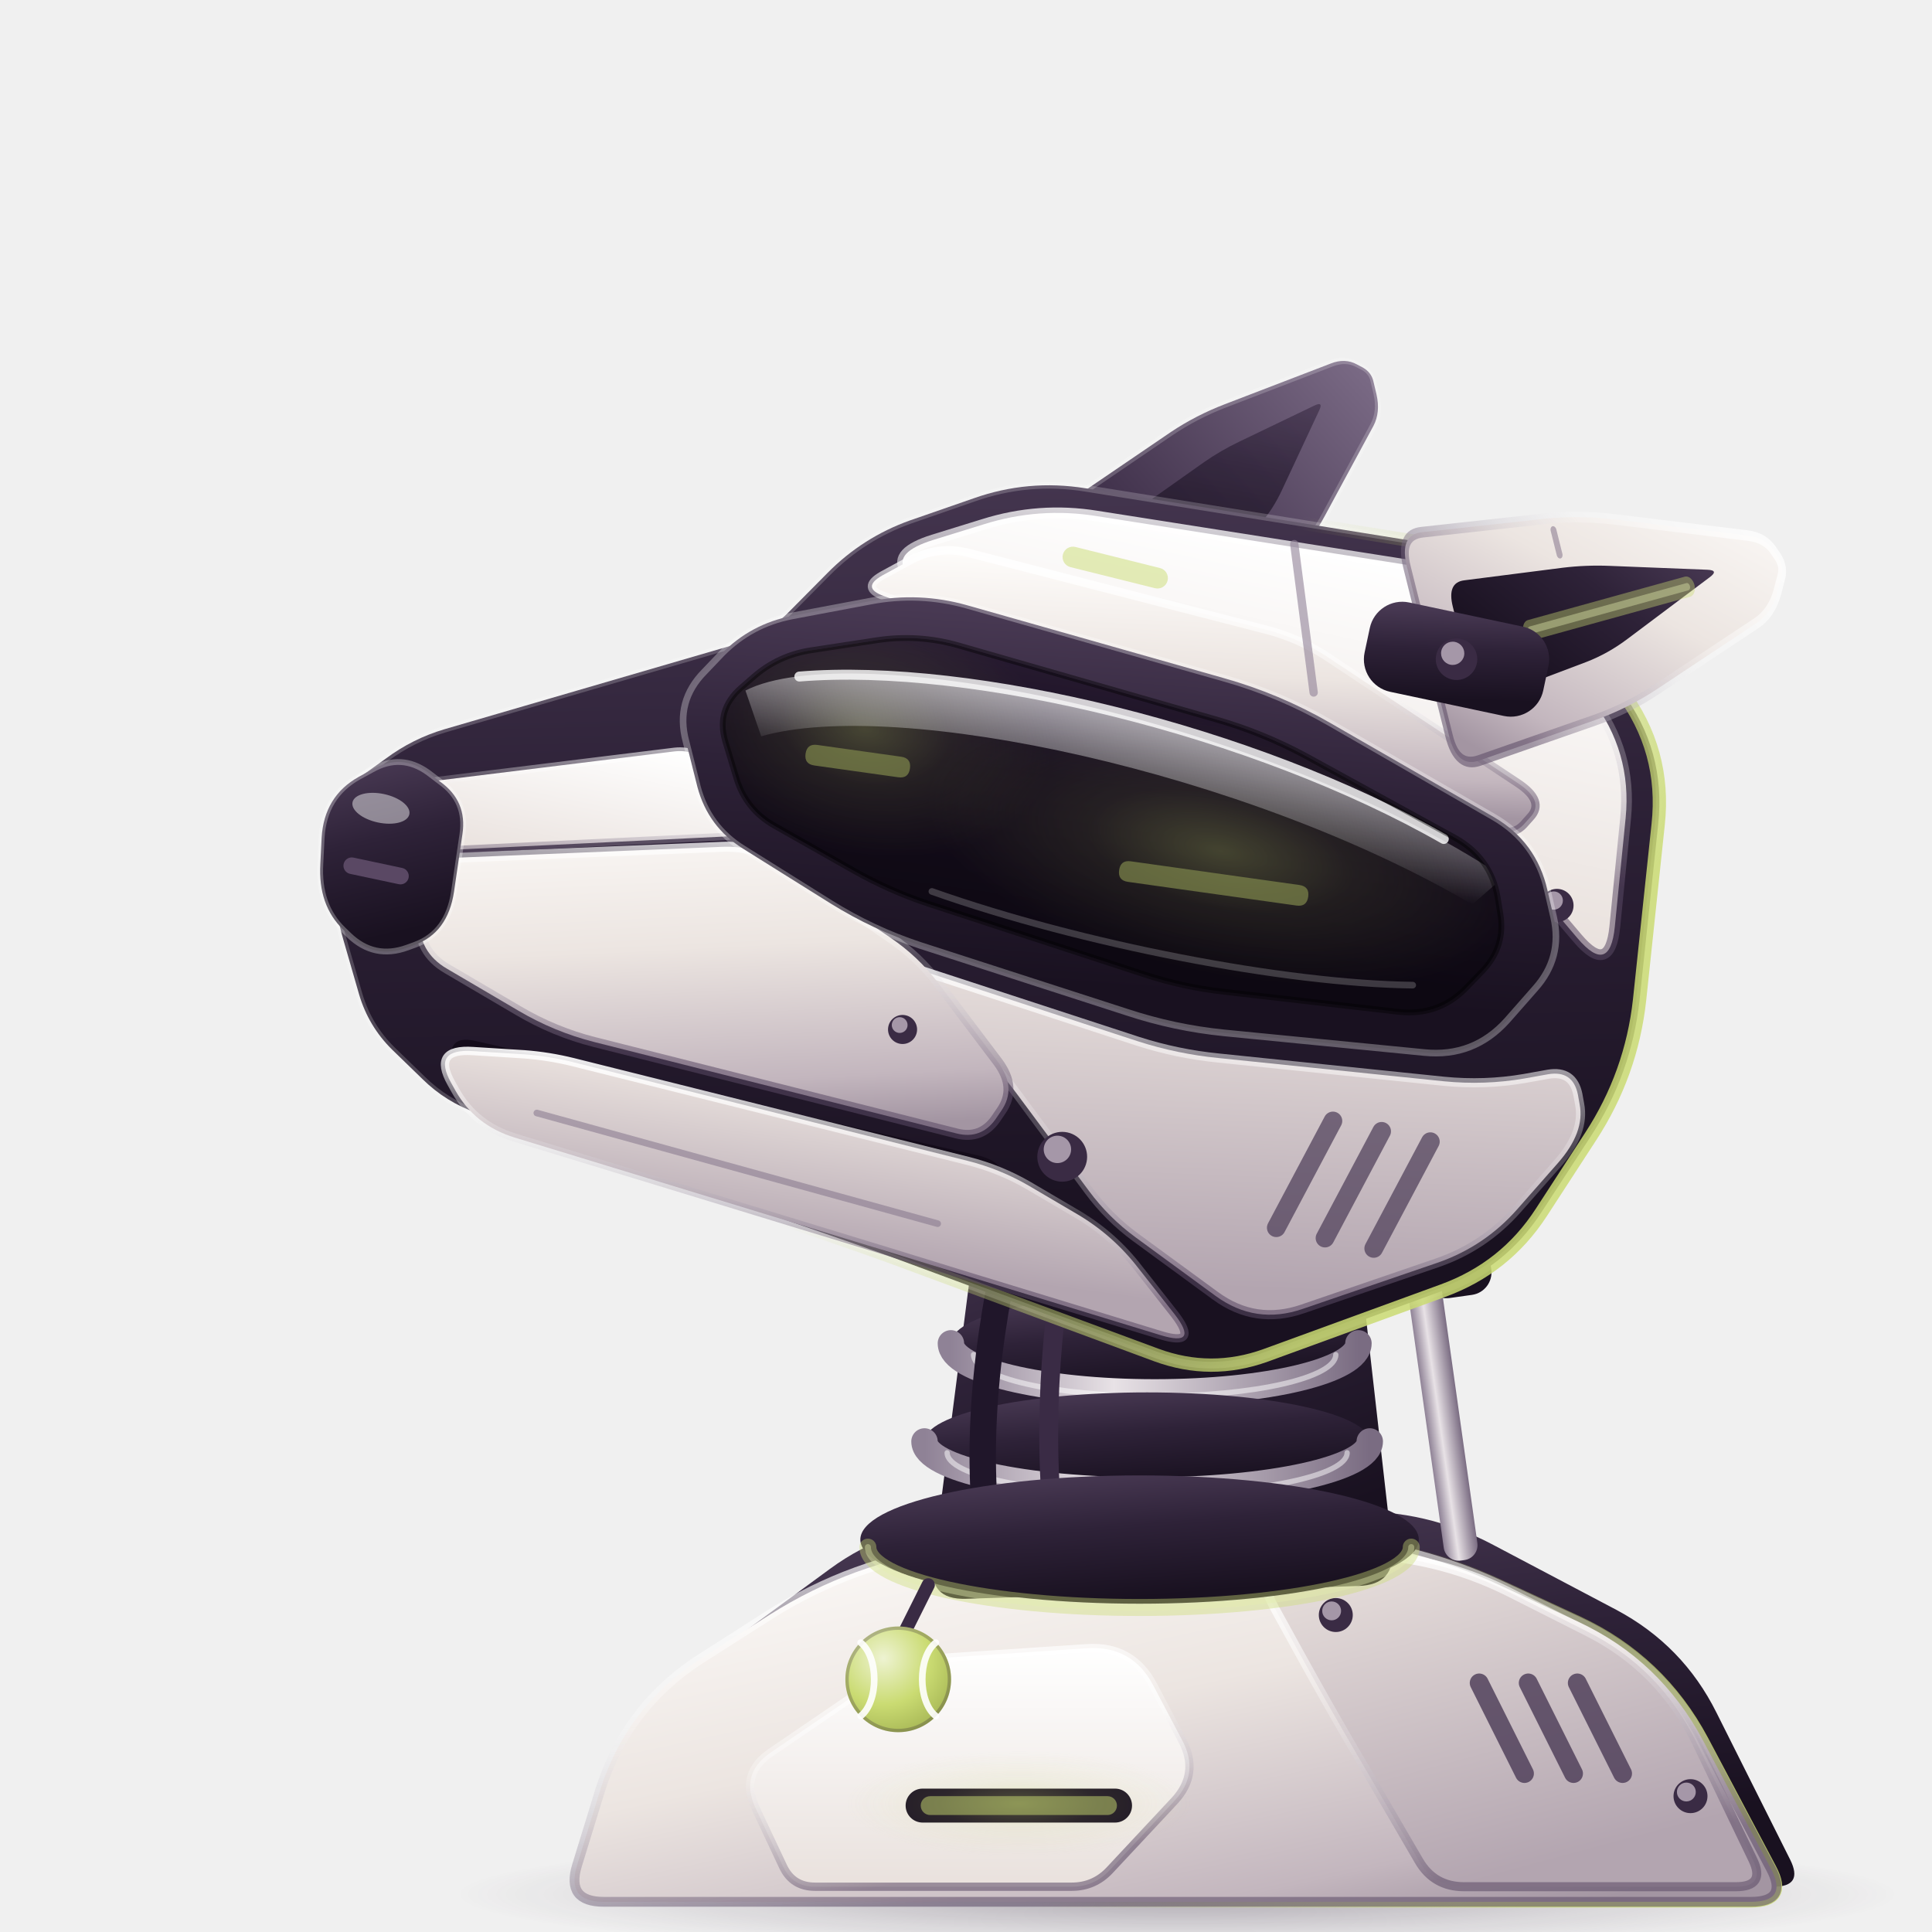
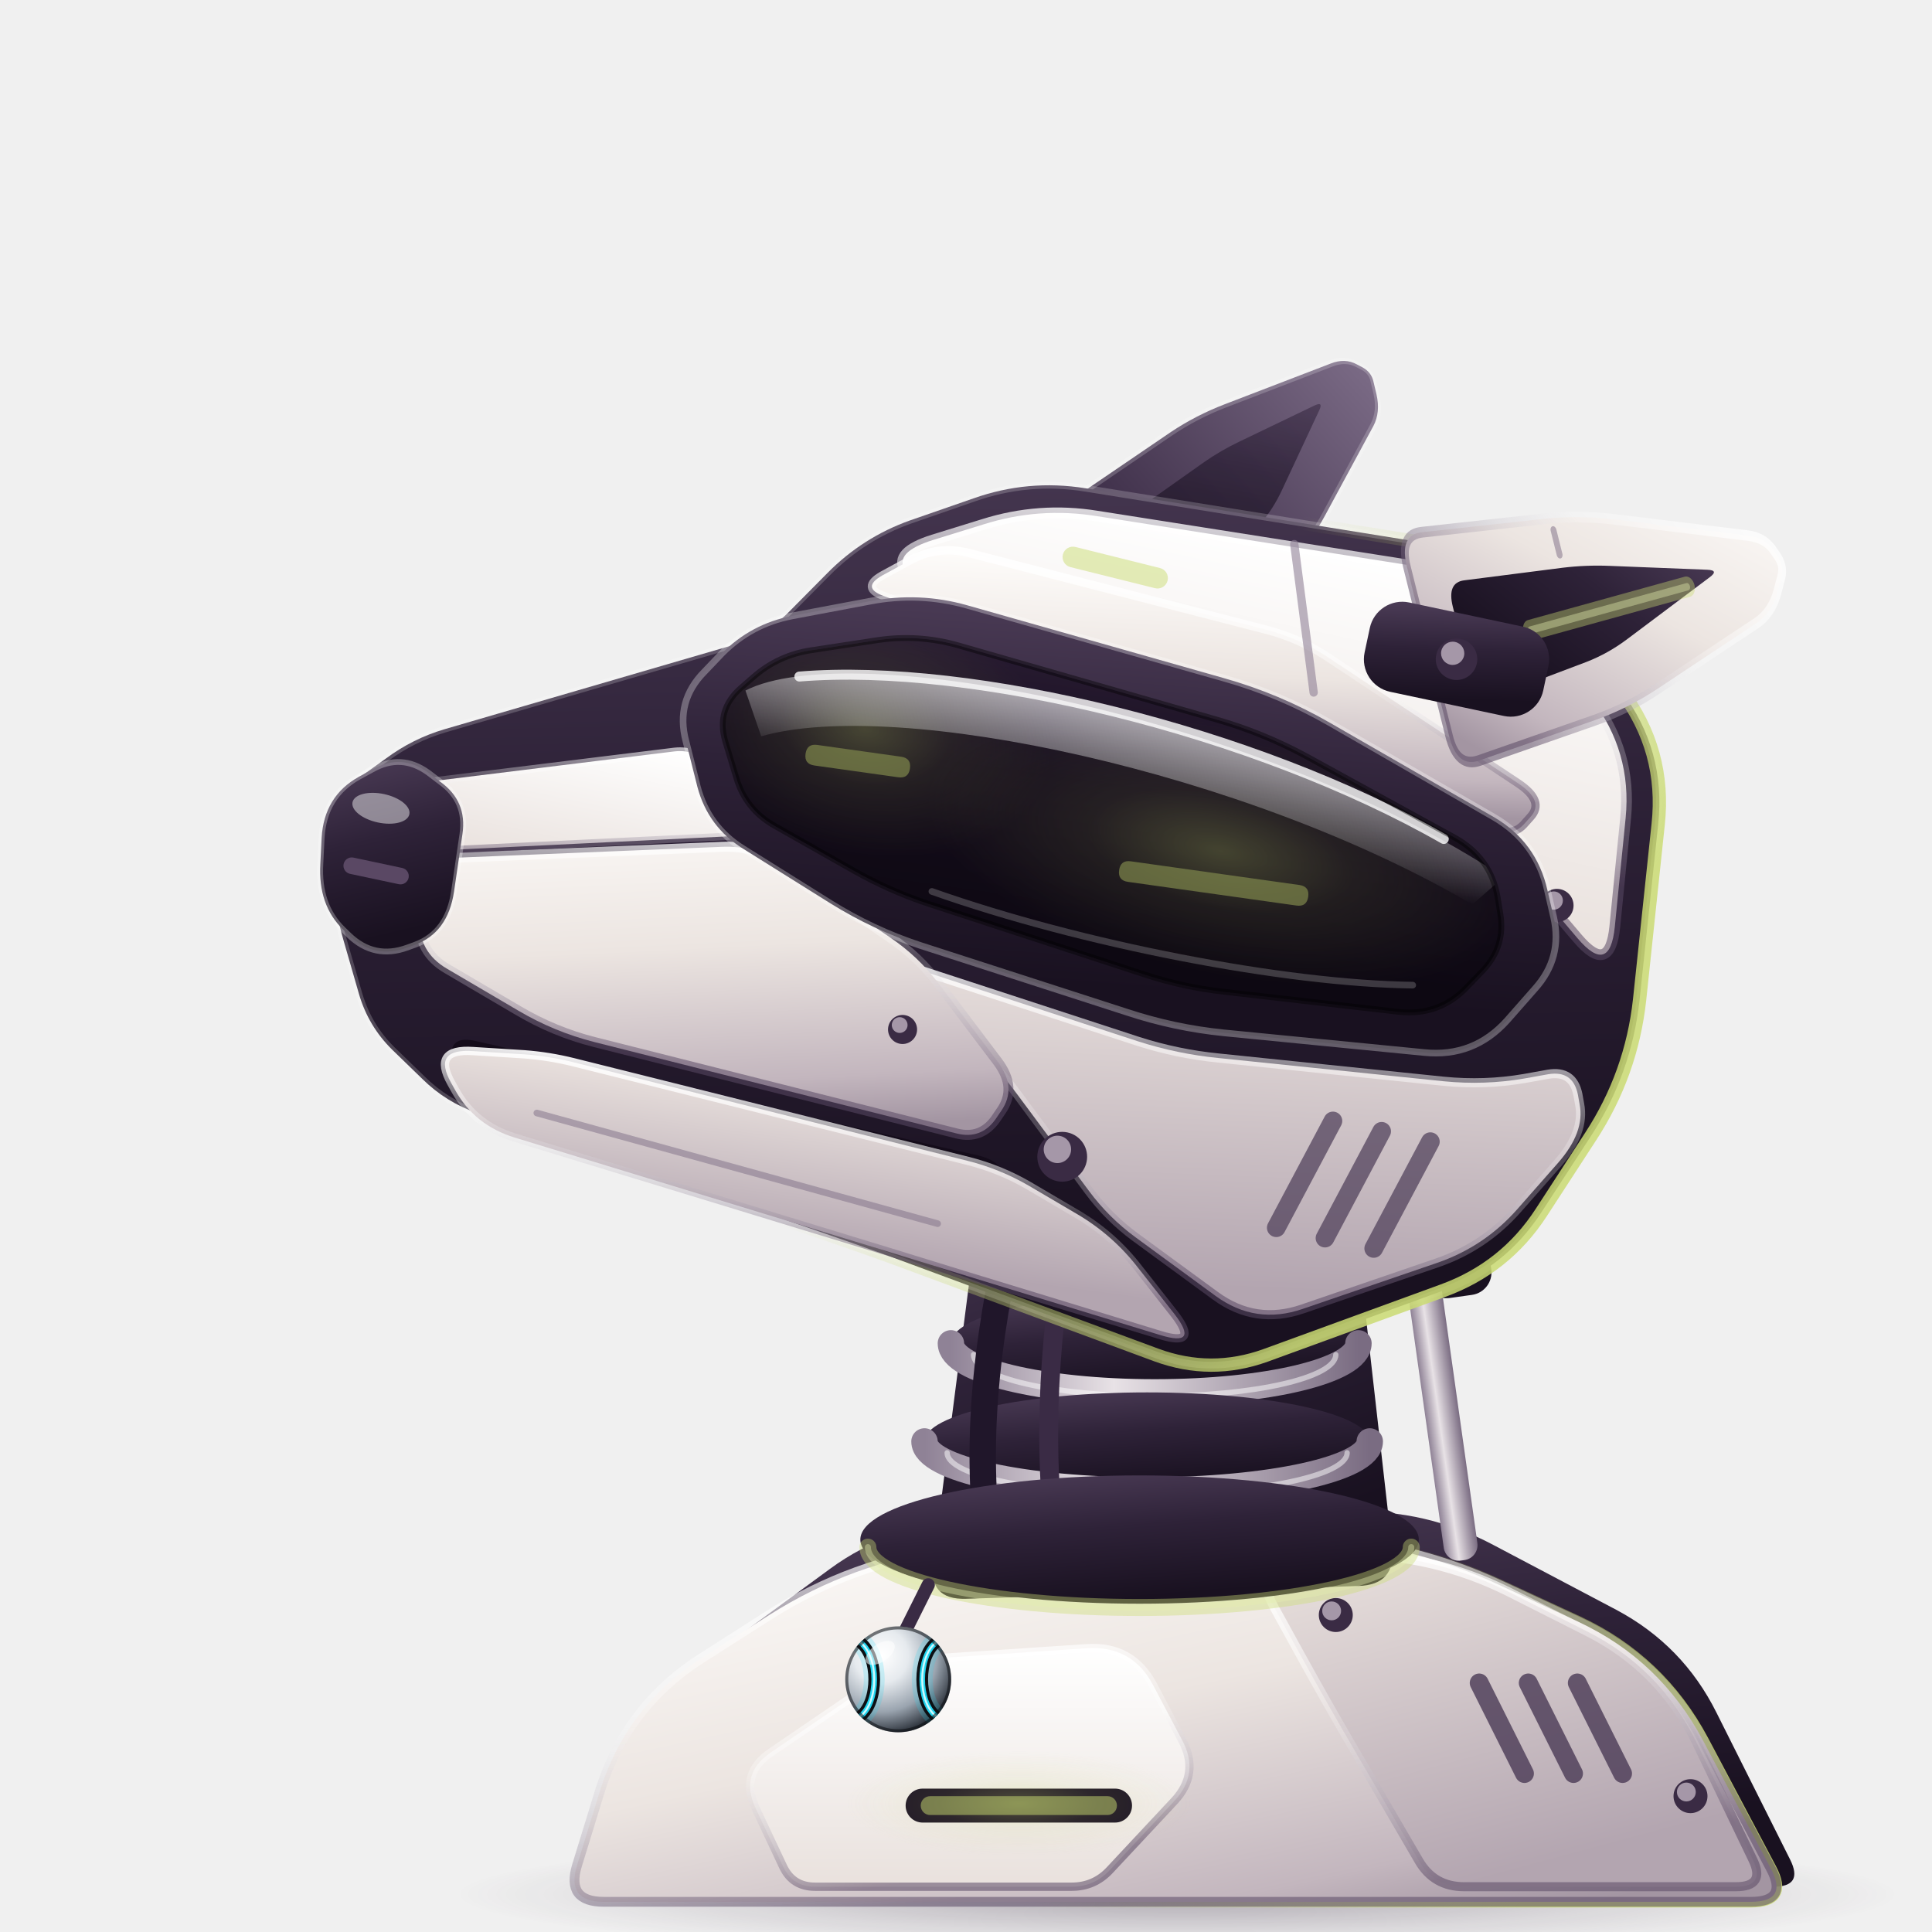
<svg xmlns="http://www.w3.org/2000/svg" width="512" height="512" viewBox="0 0 512 512" fill="none">
  <defs>
    <style>
.eyes, .glint, .scan, .nose, .arcs { transform-box: fill-box; transform-origin: center; }
@media (prefers-reduced-motion: reduce) { * { animation: none !important; } }

.eyes { animation: breathe 4s ease-in-out infinite; }
@keyframes breathe { 0%, 100% { opacity: 1; } 50% { opacity: 0.25; } }
</style>
    <linearGradient id="r_shell" x1="0.15" y1="0" x2="0.85" y2="1">
      <stop offset="0" stop-color="#fdfbf9" />
      <stop offset="0.45" stop-color="#ece5e1" />
      <stop offset="0.85" stop-color="#c3b6be" />
      <stop offset="1" stop-color="#a395a2" />
    </linearGradient>
    <linearGradient id="r_shellSide" x1="0" y1="0" x2="0.4" y2="1">
      <stop offset="0" stop-color="#ebe3df" />
      <stop offset="1" stop-color="#b3a5b0" />
    </linearGradient>
    <linearGradient id="r_shellTop" x1="0" y1="0" x2="0" y2="1">
      <stop offset="0" stop-color="#ffffff" />
      <stop offset="1" stop-color="#e9e1dd" />
    </linearGradient>
    <linearGradient id="r_bevel" x1="0" y1="0" x2="0.3" y2="1">
      <stop offset="0" stop-color="#ffffff" stop-opacity="0.95" />
      <stop offset="0.5" stop-color="#ffffff" stop-opacity="0.2" />
      <stop offset="1" stop-color="#5a4864" stop-opacity="0.55" />
    </linearGradient>
    <linearGradient id="r_graph" x1="0" y1="0" x2="0.35" y2="1">
      <stop offset="0" stop-color="#4f3f5a" />
      <stop offset="0.5" stop-color="#2e2238" />
      <stop offset="1" stop-color="#191120" />
    </linearGradient>
    <linearGradient id="r_graphLite" x1="0" y1="0" x2="0" y2="1">
      <stop offset="0" stop-color="#7a6a85" />
      <stop offset="1" stop-color="#3a2b45" />
    </linearGradient>
    <linearGradient id="r_metal" x1="0" y1="0" x2="1" y2="0">
      <stop offset="0" stop-color="#8f8296" />
      <stop offset="0.4" stop-color="#e8e2e6" />
      <stop offset="1" stop-color="#7a6c82" />
    </linearGradient>
    <linearGradient id="r_glass" x1="0" y1="0" x2="0.2" y2="1">
      <stop offset="0" stop-color="#3d2a4a" />
      <stop offset="0.45" stop-color="#1c1224" />
      <stop offset="1" stop-color="#0d0812" />
    </linearGradient>
    <linearGradient id="r_gloss" x1="0" y1="0" x2="0" y2="1">
      <stop offset="0" stop-color="#ffffff" stop-opacity="0.62" />
      <stop offset="1" stop-color="#ffffff" stop-opacity="0" />
    </linearGradient>
    <linearGradient id="r_glint" x1="0" y1="0" x2="1" y2="0">
      <stop offset="0" stop-color="#ffffff" stop-opacity="0" />
      <stop offset="0.5" stop-color="#ffffff" stop-opacity="0.55" />
      <stop offset="1" stop-color="#ffffff" stop-opacity="0" />
    </linearGradient>
    <linearGradient id="r_scan" x1="0" y1="0" x2="1" y2="0">
      <stop offset="0" stop-color="#cadb72" stop-opacity="0" />
      <stop offset="0.5" stop-color="#e4eeb0" stop-opacity="0.95" />
      <stop offset="1" stop-color="#cadb72" stop-opacity="0" />
    </linearGradient>
    <linearGradient id="r_tongue" x1="0" y1="0" x2="0.3" y2="1">
      <stop offset="0" stop-color="#e0577a" />
      <stop offset="0.35" stop-color="#ff7f9c" />
      <stop offset="1" stop-color="#ff9fb5" />
    </linearGradient>
    <linearGradient id="r_rim" x1="0" y1="0" x2="1" y2="0.3">
      <stop offset="0" stop-color="#cadb72" stop-opacity="0" />
      <stop offset="0.62" stop-color="#cadb72" stop-opacity="0" />
      <stop offset="1" stop-color="#cadb72" stop-opacity="0.85" />
    </linearGradient>
    <radialGradient id="r_glow">
      <stop offset="0" stop-color="#cadb72" stop-opacity="0.75" />
      <stop offset="0.45" stop-color="#cadb72" stop-opacity="0.25" />
      <stop offset="1" stop-color="#cadb72" stop-opacity="0" />
    </radialGradient>
    <radialGradient id="r_shadow">
      <stop offset="0" stop-color="#2b1a33" stop-opacity="0.34" />
      <stop offset="0.6" stop-color="#2b1a33" stop-opacity="0.12" />
      <stop offset="1" stop-color="#2b1a33" stop-opacity="0" />
    </radialGradient>
    <radialGradient id="r_ball" cx="0.36" cy="0.3" r="0.8">
      <stop offset="0" stop-color="#eef3d2" />
      <stop offset="0.55" stop-color="#cadb72" />
      <stop offset="1" stop-color="#a3b352" />
    </radialGradient>
    <clipPath id="r_clipVisor">
      <path d="M175.8 203 Q172 196 176.8 189.6 L179.2 186.4 Q184 180 191.5 177.2 L206.6 171.5 Q216 168 226 168.7 L290 173.2 Q302 174 313.5 177.4 L352.4 189.1 Q362 192 365.6 201 L367 204.6 Q370 212 365.9 218.9 L363.1 223.4 Q358 232 348 233 L306 237 Q296 238 286.1 236.9 L231.9 231.1 Q222 230 212.5 227 L191.6 220.4 Q184 218 180.2 211 Z" />
    </clipPath>
  </defs>
  <ellipse cx="312" cy="502" rx="190" ry="16" fill="url(#r_shadow)" />
  <path d="M168 500 Q160 500 162.4 492.4 L170.1 467.1 Q176 448 192.1 436.2 L219.9 415.8 Q236 404 256 403.4 L358 400.6 Q378 400 395.7 409.4 L428.3 426.6 Q446 436 454.9 453.9 L474.4 492.8 Q478 500 470 500 Z" fill="url(#r_graph)" />
  <path d="M160 504 Q150 504 152.9 494.4 L158.9 474.9 Q166 452 186.3 439.2 L204 427.9 Q226 414 251.8 410.5 L280.2 406.7 Q300 404 319.9 405.6 L352.1 408.1 Q376 410 397.7 420.2 L418.3 429.8 Q440 440 451.3 461.2 L469.3 495.2 Q474 504 464 504 Z" fill="none" stroke="url(#r_rim)" stroke-width="3" stroke-linecap="round" stroke-linejoin="round" />
  <path d="M160 504 Q150 504 152.9 494.4 L158.9 474.9 Q166 452 186.3 439.2 L204 427.9 Q226 414 251.8 410.5 L280.2 406.7 Q300 404 319.9 405.6 L352.1 408.1 Q376 410 397.7 420.2 L418.3 429.8 Q440 440 451.3 461.2 L469.3 495.2 Q474 504 464 504 Z" fill="url(#r_shell)" />
  <path d="M160 504 Q150 504 152.9 494.4 L158.9 474.9 Q166 452 186.3 439.2 L204 427.9 Q226 414 251.8 410.5 L280.2 406.7 Q300 404 319.9 405.6 L352.1 408.1 Q376 410 397.7 420.2 L418.3 429.8 Q440 440 451.3 461.2 L469.3 495.2 Q474 504 464 504 Z" fill="none" stroke="url(#r_bevel)" stroke-width="2.6" stroke-linecap="round" stroke-linejoin="round" />
  <path d="M337.7 426 Q330 412 346 412 L358 412 Q380 412 399.7 421.8 L420.3 432.2 Q440 442 449.6 461.8 L464.5 492.8 Q468 500 460 500 L388 500 Q380 500 376 493.1 L360.1 465.8 Q352 452 344.3 438 Z" fill="url(#r_shellSide)" />
  <path d="M337.7 426 Q330 412 346 412 L358 412 Q380 412 399.7 421.8 L420.3 432.2 Q440 442 449.6 461.8 L464.5 492.8 Q468 500 460 500 L388 500 Q380 500 376 493.1 L360.1 465.8 Q352 452 344.3 438 Z" fill="none" stroke="url(#r_bevel)" stroke-width="2.4" stroke-linecap="round" stroke-linejoin="round" />
  <path d="M200.2 479.1 Q196 470 204.3 464.4 L230.1 446.8 Q240 440 252 439.2 L288 436.8 Q300 436 305.6 446.6 L313.3 461.2 Q318 470 311.2 477.3 L294.1 495.6 Q290 500 284 500 L216 500 Q210 500 207.5 494.6 Z" fill="url(#r_shellTop)" />
  <path d="M200.2 479.1 Q196 470 204.3 464.4 L230.1 446.8 Q240 440 252 439.2 L288 436.8 Q300 436 305.6 446.6 L313.3 461.2 Q318 470 311.2 477.3 L294.1 495.6 Q290 500 284 500 L216 500 Q210 500 207.5 494.6 Z" fill="none" stroke="url(#r_bevel)" stroke-width="2.2" stroke-linecap="round" stroke-linejoin="round" />
  <rect x="240" y="474" width="60" height="9" rx="4.5" fill="#1c1324" />
  <ellipse cx="270" cy="478" rx="46" ry="14" fill="url(#r_glow)" opacity="0.4" />
  <rect x="244" y="476" width="52" height="5" rx="2.5" fill="#cadb72" opacity="0.5" />
  <path d="M392 446 L404 470" fill="none" stroke="#4a3a55" stroke-width="5" stroke-linecap="round" stroke-linejoin="round" opacity="0.8" />
  <path d="M405 446 L417 470" fill="none" stroke="#4a3a55" stroke-width="5" stroke-linecap="round" stroke-linejoin="round" opacity="0.8" />
  <path d="M418 446 L430 470" fill="none" stroke="#4a3a55" stroke-width="5" stroke-linecap="round" stroke-linejoin="round" opacity="0.8" />
  <circle cx="354" cy="428" r="4.5" fill="#3a2b44" />
  <circle cx="352.9" cy="426.9" r="2.5" fill="#a597a8" />
  <circle cx="448" cy="476" r="4.5" fill="#3a2b44" />
  <circle cx="446.9" cy="474.9" r="2.5" fill="#a597a8" />
  <path d="M260.7 309.9 Q262 300 272 299.6 L346 296.4 Q356 296 357.1 305.9 L368.9 410.1 Q370 420 360 420.3 L256 423.7 Q246 424 247.3 414.1 Z" fill="url(#r_graph)" />
  <rect x="372" y="270" width="18" height="74" rx="6" fill="url(#r_graph)" transform="rotate(-8 381 300)" />
  <rect x="377" y="330" width="9" height="84" rx="4" fill="url(#r_metal)" transform="rotate(-8 381 370)" />
  <ellipse cx="306" cy="356" rx="54" ry="13" fill="url(#r_graph)" />
  <path d="M252 356 A 54 13 0 0 0 360 356" fill="none" stroke="url(#r_metal)" stroke-width="7" stroke-linecap="round" stroke-linejoin="round" />
  <path d="M258 359 A 48 11 0 0 0 354 359" fill="none" stroke="#ffffff" stroke-width="1.4" stroke-linecap="round" stroke-linejoin="round" opacity="0.5" />
  <ellipse cx="304" cy="382" rx="59" ry="13" fill="url(#r_graph)" />
  <path d="M245 382 A 59 13 0 0 0 363 382" fill="none" stroke="url(#r_metal)" stroke-width="7" stroke-linecap="round" stroke-linejoin="round" />
  <path d="M251 385 A 53 11 0 0 0 357 385" fill="none" stroke="#ffffff" stroke-width="1.4" stroke-linecap="round" stroke-linejoin="round" opacity="0.5" />
  <path d="M270 318 C 262 350 258 380 262 410" fill="none" stroke="#20162a" stroke-width="7" stroke-linecap="round" stroke-linejoin="round" />
  <path d="M284 320 C 278 352 276 382 280 412" fill="none" stroke="#3a2b45" stroke-width="5" stroke-linecap="round" stroke-linejoin="round" />
  <ellipse cx="302" cy="408" rx="74" ry="17" fill="url(#r_graph)" />
  <path d="M230 410 A 72 16 0 0 0 374 410" fill="none" stroke="#cadb72" stroke-width="4.5" stroke-linecap="round" stroke-linejoin="round" opacity="0.4" />
  <path d="M230 410 A 72 16 0 0 0 374 410" fill="none" stroke="#e4eeb0" stroke-width="1.6" stroke-linecap="round" stroke-linejoin="round" opacity="0.4" />
  <path d="M246 420 L240 432" fill="none" stroke="#3a2b44" stroke-width="3.5" stroke-linecap="round" stroke-linejoin="round" />
  <g transform="translate(223.3 430.3) scale(0.737)">
-     <circle cx="20" cy="20" r="19" fill="url(#r_ball)" />
-     <circle cx="20" cy="20" r="18.4" fill="none" stroke="#2b1a33" stroke-opacity="0.25" stroke-width="1.2" />
-     <path d="M6.5 6.8 C13 12 13 28 6.5 33.2" fill="none" stroke="#ffffff" stroke-width="2.4" stroke-linecap="round" stroke-linejoin="round" opacity="0.9" />
-     <path d="M33.5 6.8 C27 12 27 28 33.5 33.2" fill="none" stroke="#ffffff" stroke-width="2.4" stroke-linecap="round" stroke-linejoin="round" opacity="0.9" />
+     <defs>
+       <radialGradient id="r_orb4s" cx="0.34" cy="0.28" r="0.85">
+         <stop offset="0" stop-color="#ffffff" />
+         <stop offset="0.3" stop-color="#e6eaee" />
+         <stop offset="0.62" stop-color="#9aa4af" />
+         <stop offset="0.88" stop-color="#2d333c" />
+         <stop offset="1" stop-color="#14181d" />
+       </radialGradient>
+       <clipPath id="r_orb4c">
+         <circle cx="20" cy="20" r="19" />
+       </clipPath>
+     </defs>
+     <circle cx="20" cy="20" r="19" fill="url(#r_orb4s)" />
+     <g clip-path="url(#r_orb4c)">
+       <path d="M6.5 6.8 C13 12 13 28 6.5 33.2" fill="none" stroke="#22d3ee" stroke-width="7.5" stroke-linecap="round" stroke-linejoin="round" opacity="0.2" />
+       <path d="M6.5 6.8 C13 12 13 28 6.5 33.2" fill="none" stroke="#0d1014" stroke-width="4.2" stroke-linecap="round" stroke-linejoin="round" />
+       <path d="M6.5 6.8 C13 12 13 28 6.5 33.2" fill="none" stroke="#22d3ee" stroke-width="2" stroke-linecap="round" stroke-linejoin="round" />
+       <path d="M6.5 6.8 C13 12 13 28 6.5 33.2" fill="none" stroke="#cffafe" stroke-width="0.7" stroke-linecap="round" stroke-linejoin="round" />
+       <path d="M33.5 6.8 C27 12 27 28 33.5 33.2" fill="none" stroke="#22d3ee" stroke-width="7.5" stroke-linecap="round" stroke-linejoin="round" opacity="0.2" />
+       <path d="M33.5 6.8 C27 12 27 28 33.5 33.2" fill="none" stroke="#0d1014" stroke-width="4.2" stroke-linecap="round" stroke-linejoin="round" />
+       <path d="M33.5 6.8 C27 12 27 28 33.5 33.2" fill="none" stroke="#22d3ee" stroke-width="2" stroke-linecap="round" stroke-linejoin="round" />
+       <path d="M33.5 6.8 C27 12 27 28 33.5 33.2" fill="none" stroke="#cffafe" stroke-width="0.7" stroke-linecap="round" stroke-linejoin="round" />
+     </g>
+     <ellipse cx="13.5" cy="10.5" rx="6" ry="3.2" fill="#ffffff" fill-opacity="0.55" transform="rotate(-35 13.5 10.5)" />
+     <circle cx="20" cy="20" r="18.5" fill="none" stroke="#0b0e12" stroke-opacity="0.55" stroke-width="1.1" />
  </g>
  <g transform="translate(0 32) rotate(12 306 318) translate(306 318) scale(1.1) translate(-306 -318)">
    <g transform="translate(268 138) rotate(36) scale(0.86 0.6)">
      <path d="M-20 12 Q-28 12 -27.2 4 L-23.2 -38.1 Q-22 -50 -18.9 -61.6 L-7.5 -104.2 Q-6 -110 -2.4 -111.8 L-0.7 -112.7 Q2 -114 4.3 -112.1 L7.5 -109.6 Q12 -106 13.5 -100.2 L23.1 -61.6 Q26 -50 26.8 -38 L29.5 4 Q30 12 22 12 Z" fill="url(#r_graphLite)" />
      <path d="M-20 12 Q-28 12 -27.2 4 L-23.2 -38.1 Q-22 -50 -18.9 -61.6 L-7.5 -104.2 Q-6 -110 -2.4 -111.8 L-0.7 -112.7 Q2 -114 4.3 -112.1 L7.5 -109.6 Q12 -106 13.5 -100.2 L23.1 -61.6 Q26 -50 26.8 -38 L29.5 4 Q30 12 22 12 Z" fill="none" stroke="#ffffff" stroke-width="2" stroke-linecap="round" stroke-linejoin="round" opacity="0.2" />
      <path d="M-8 0 Q-14 0 -13.5 -6 L-10.7 -40 Q-10 -48 -8.4 -55.8 L-1.8 -88.1 Q-1 -92 0.1 -88.2 L9.7 -55.7 Q12 -48 12.7 -40 L15.5 -6 Q16 0 10 0 Z" fill="url(#r_graph)" opacity="0.8" />
    </g>
    <g transform="translate(268 138) scale(0.86)">
      <rect x="-22" y="-6" width="44" height="22" rx="8" fill="url(#r_graph)" />
      <circle cx="0" cy="5" r="5" fill="#3a2b44" />
      <circle cx="-1.2" cy="3.8" r="2.8" fill="#a597a8" />
    </g>
    <path d="M222.1 133.3 Q234 126 248 125.3 L338 120.8 Q354 120 366.1 130.5 L384.4 146.2 Q398 158 399.8 175.9 L404.2 218.1 Q406 236 399.5 252.8 L391.7 273.1 Q386 288 372.4 296.5 L333.9 320.6 Q322 328 308.1 326 L247.9 317.2 Q240 316 232.1 315 L135.9 303 Q128 302 121.3 297.7 L112.7 292.3 Q106 288 102.2 281 L95.8 269 Q92 262 90.2 254.2 L88.2 245.7 Q86 236 92.6 228.5 L96.7 224 Q102 218 109 214.2 L173 179.8 Q180 176 184.3 169.3 L191.5 158.1 Q198 148 208.2 141.7 Z" fill="url(#r_graph)" />
    <path d="M222.1 133.3 Q234 126 248 125.3 L338 120.8 Q354 120 366.1 130.5 L384.4 146.2 Q398 158 399.8 175.9 L404.2 218.1 Q406 236 399.5 252.8 L391.7 273.1 Q386 288 372.4 296.5 L333.9 320.6 Q322 328 308.1 326 L247.9 317.2 Q240 316 232.1 315 L135.9 303 Q128 302 121.3 297.7 L112.7 292.3 Q106 288 102.2 281 L95.8 269 Q92 262 90.2 254.2 L88.2 245.7 Q86 236 92.6 228.5 L96.7 224 Q102 218 109 214.2 L173 179.8 Q180 176 184.3 169.3 L191.5 158.1 Q198 148 208.2 141.7 Z" fill="none" stroke="#ffffff" stroke-width="1.6" stroke-linecap="round" stroke-linejoin="round" opacity="0.2" />
    <path d="M222.1 133.3 Q234 126 248 125.3 L338 120.8 Q354 120 366.1 130.5 L384.4 146.2 Q398 158 399.8 175.9 L404.2 218.1 Q406 236 399.5 252.8 L391.7 273.1 Q386 288 372.4 296.5 L333.9 320.6 Q322 328 308.1 326 L247.9 317.2 Q240 316 232.1 315 L135.9 303 Q128 302 121.3 297.7 L112.7 292.3 Q106 288 102.2 281 L95.8 269 Q92 262 90.2 254.2 L88.2 245.7 Q86 236 92.6 228.5 L96.7 224 Q102 218 109 214.2 L173 179.8 Q180 176 184.3 169.3 L191.5 158.1 Q198 148 208.2 141.7 Z" fill="none" stroke="url(#r_rim)" stroke-width="3.2" stroke-linecap="round" stroke-linejoin="round" />
    <path d="M126.9 290.5 Q126 286 132 286.1 L256 287.9 Q262 288 262.9 291.6 L263.1 292.4 Q264 296 258 296 L134 296 Q128 296 127.1 291.5 Z" fill="#140c1a" />
    <g transform="rotate(0 276 284)">
      <path d="M128.3 297.2 Q122 290 131.9 288.6 L144.1 286.8 Q150 286 156 286.2 L254 289.7 Q262 290 269.6 292.5 L282.5 296.8 Q292 300 299.6 306.5 L310.4 315.5 Q318 322 308 321.1 L260 316.9 Q250 316 240 315.1 L146 306.9 Q136 306 129.7 298.8 Z" fill="url(#r_shellSide)" />
      <path d="M128.3 297.2 Q122 290 131.9 288.6 L144.1 286.8 Q150 286 156 286.2 L254 289.7 Q262 290 269.6 292.5 L282.5 296.8 Q292 300 299.6 306.5 L310.4 315.5 Q318 322 308 321.1 L260 316.9 Q250 316 240 315.1 L146 306.9 Q136 306 129.7 298.8 Z" fill="none" stroke="url(#r_bevel)" stroke-width="2" stroke-linecap="round" stroke-linejoin="round" />
      <path d="M150 300 L250 306" fill="none" stroke="#7d6e86" stroke-width="1.6" stroke-linecap="round" stroke-linejoin="round" opacity="0.5" />
    </g>
    <path d="M228.9 250.1 Q222 246 230 246.8 L288.1 253 Q298 254 307.9 252.9 L362.1 247.1 Q372 246 381 242.4 L386.4 240.2 Q392 238 394.4 243.5 L395.3 245.7 Q398 252 393.1 260.7 L385.9 273.5 Q380 284 369.7 290.2 L340.3 307.8 Q330 314 319.1 309.1 L297.3 299.3 Q290 296 284 290.7 L262 271.3 Q256 266 249.1 261.9 Z" fill="url(#r_shellSide)" />
    <path d="M228.9 250.1 Q222 246 230 246.8 L288.1 253 Q298 254 307.9 252.9 L362.1 247.1 Q372 246 381 242.4 L386.4 240.2 Q392 238 394.4 243.5 L395.3 245.7 Q398 252 393.1 260.7 L385.9 273.5 Q380 284 369.7 290.2 L340.3 307.8 Q330 314 319.1 309.1 L297.3 299.3 Q290 296 284 290.7 L262 271.3 Q256 266 249.1 261.9 Z" fill="none" stroke="url(#r_bevel)" stroke-width="2.2" stroke-linecap="round" stroke-linejoin="round" />
    <path d="M180.3 228 Q188 226 195.4 229 L224.6 241 Q232 244 238 249.2 L256 264.8 Q262 270 259.3 276.3 L258.4 278.5 Q256 284 250 283.8 L160 280.4 Q150 280 140.5 276.8 L121.6 270.5 Q114 268 112.6 260.1 L111.1 251.9 Q110 246 115.8 244.5 Z" fill="url(#r_shell)" />
    <path d="M180.3 228 Q188 226 195.4 229 L224.6 241 Q232 244 238 249.2 L256 264.8 Q262 270 259.3 276.3 L258.4 278.5 Q256 284 250 283.8 L160 280.4 Q150 280 140.5 276.8 L121.6 270.5 Q114 268 112.6 260.1 L111.1 251.9 Q110 246 115.8 244.5 Z" fill="none" stroke="url(#r_bevel)" stroke-width="2.4" stroke-linecap="round" stroke-linejoin="round" />
    <path d="M164.3 207.9 Q170 206 174 210.5 L182 219.5 Q186 224 180.2 225.5 L115.8 242.5 Q110 244 106.5 239.1 L103.5 234.9 Q100 230 105.7 228.1 Z" fill="url(#r_shellTop)" />
    <path d="M164.3 207.9 Q170 206 174 210.5 L182 219.5 Q186 224 180.2 225.5 L115.8 242.5 Q110 244 106.5 239.1 L103.5 234.9 Q100 230 105.7 228.1 Z" fill="none" stroke="url(#r_bevel)" stroke-width="1.8" stroke-linecap="round" stroke-linejoin="round" />
    <path d="M209.6 153.6 Q206 150 214.7 145.1 L225.8 138.9 Q238 132 252 131.3 L334 126.9 Q350 126 362.2 136.4 L377.8 149.6 Q390 160 391.8 175.9 L394.7 202.1 Q396 214 386.5 206.7 L374.8 197.7 Q370 194 364.5 191.7 L309.5 168.3 Q304 166 298 165.5 L220 158.5 Q214 158 210.4 154.4 Z" fill="url(#r_shellTop)" />
    <path d="M209.6 153.6 Q206 150 214.7 145.1 L225.8 138.9 Q238 132 252 131.3 L334 126.9 Q350 126 362.2 136.4 L377.8 149.6 Q390 160 391.8 175.9 L394.7 202.1 Q396 214 386.5 206.7 L374.8 197.7 Q370 194 364.5 191.7 L309.5 168.3 Q304 166 298 165.5 L220 158.5 Q214 158 210.4 154.4 Z" fill="none" stroke="url(#r_bevel)" stroke-width="2.6" stroke-linecap="round" stroke-linejoin="round" />
    <path d="M205.9 160.8 Q200 160 204.5 156 L210 151.3 Q216 146 224 146.4 L298 149.6 Q306 150 313.4 152.9 L364.6 173.1 Q372 176 369.3 180.5 L368.1 182.6 Q366 186 362.2 184.8 L307.8 167.2 Q304 166 300 165.8 L218 162.2 Q214 162 210 161.4 Z" fill="url(#r_shell)" />
    <path d="M205.9 160.8 Q200 160 204.5 156 L210 151.3 Q216 146 224 146.4 L298 149.6 Q306 150 313.4 152.9 L364.6 173.1 Q372 176 369.3 180.5 L368.1 182.6 Q366 186 362.2 184.8 L307.8 167.2 Q304 166 300 165.8 L218 162.2 Q214 162 210 161.4 Z" fill="none" stroke="url(#r_bevel)" stroke-width="2" stroke-linecap="round" stroke-linejoin="round" />
    <path d="M300 128 L312 162" fill="none" stroke="#8f8096" stroke-width="2" stroke-linecap="round" stroke-linejoin="round" opacity="0.6" />
    <path d="M338 262 L330 290" fill="none" stroke="#4a3a55" stroke-width="4.5" stroke-linecap="round" stroke-linejoin="round" opacity="0.7" />
    <path d="M350 262 L342 290" fill="none" stroke="#4a3a55" stroke-width="4.5" stroke-linecap="round" stroke-linejoin="round" opacity="0.7" />
    <path d="M362 262 L354 290" fill="none" stroke="#4a3a55" stroke-width="4.5" stroke-linecap="round" stroke-linejoin="round" opacity="0.7" />
    <circle cx="276" cy="284" r="6" fill="#3a2b44" />
    <circle cx="274.5" cy="282.5" r="3.3" fill="#a597a8" />
    <circle cx="380" cy="200" r="4" fill="#3a2b44" />
    <circle cx="379.0" cy="199.0" r="2.2" fill="#a597a8" />
    <circle cx="232" cy="262" r="3.5" fill="#3a2b44" />
    <circle cx="231.1" cy="261.1" r="1.9" fill="#a597a8" />
    <path d="M85.5 245.9 Q84 236 91.2 229.7 L94 227.3 Q100 222 107.3 225.2 L110.7 226.8 Q118 230 118.5 238 L119.4 252 Q120 262 112.8 266.5 L111.2 267.5 Q104 272 96.8 267.5 L95.2 266.5 Q88 262 86.5 252.1 Z" fill="url(#r_graph)" />
    <path d="M85.5 245.9 Q84 236 91.2 229.7 L94 227.3 Q100 222 107.3 225.2 L110.7 226.8 Q118 230 118.5 238 L119.4 252 Q120 262 112.8 266.5 L111.2 267.5 Q104 272 96.8 267.5 L95.2 266.5 Q88 262 86.5 252.1 Z" fill="none" stroke="#ffffff" stroke-width="1.4" stroke-linecap="round" stroke-linejoin="round" opacity="0.3" />
    <ellipse cx="98" cy="236" rx="7" ry="3.5" fill="#ffffff" opacity="0.45" />
    <rect x="92" y="249" width="16" height="4" rx="2" fill="#5a4864" />
    <path d="M166.5 204.9 Q162 196 167.4 187.6 L170.6 182.4 Q176 174 185.2 170.1 L202.9 162.7 Q214 158 226 158.8 L290 163.1 Q304 164 317.3 168.3 L360.6 182.3 Q372 186 377 196.9 L379.8 202.9 Q384 212 379 220.7 L374 229.6 Q368 240 356.1 241.3 L307.9 246.7 Q296 248 284.1 246.7 L231.9 241.3 Q220 240 208.7 235.9 L185.4 227.4 Q176 224 171.5 215.1 Z" fill="url(#r_graph)" />
    <path d="M166.5 204.9 Q162 196 167.4 187.6 L170.6 182.4 Q176 174 185.2 170.1 L202.9 162.7 Q214 158 226 158.8 L290 163.1 Q304 164 317.3 168.3 L360.6 182.3 Q372 186 377 196.9 L379.8 202.9 Q384 212 379 220.7 L374 229.6 Q368 240 356.1 241.3 L307.9 246.7 Q296 248 284.1 246.7 L231.9 241.3 Q220 240 208.7 235.9 L185.4 227.4 Q176 224 171.5 215.1 Z" fill="none" stroke="#ffffff" stroke-width="1.6" stroke-linecap="round" stroke-linejoin="round" opacity="0.3" />
    <path d="M175.8 203 Q172 196 176.8 189.6 L179.2 186.4 Q184 180 191.5 177.2 L206.6 171.5 Q216 168 226 168.7 L290 173.2 Q302 174 313.5 177.4 L352.4 189.1 Q362 192 365.6 201 L367 204.6 Q370 212 365.9 218.9 L363.1 223.4 Q358 232 348 233 L306 237 Q296 238 286.1 236.9 L231.9 231.1 Q222 230 212.5 227 L191.6 220.4 Q184 218 180.2 211 Z" fill="url(#r_glass)" />
    <g clip-path="url(#r_clipVisor)">
      <g class="eyes">
        <ellipse cx="208" cy="193" rx="45.6" ry="30" fill="url(#r_glow)" opacity="0.6" />
        <path d="M197.8 198.5 L218.2 198.5 Q220.7 198.5 220.7 201 Q220.7 203.5 218.2 203.5 L197.8 203.5 Q195.3 203.5 195.3 201 Q195.3 198.5 197.8 198.5 Z" fill="#cadb72" transform="rotate(-4 208 201)" opacity="0.7" />
        <ellipse cx="298" cy="204" rx="71.5" ry="30" fill="url(#r_glow)" opacity="0.6" />
        <path d="M277.5 209.5 L318.5 209.5 Q321 209.5 321 212 Q321 214.5 318.5 214.5 L277.5 214.5 Q275 214.5 275 212 Q275 209.5 277.5 209.5 Z" fill="#cadb72" transform="rotate(-4 298 212)" opacity="0.7" />
      </g>
      <path d="M175.8 203 Q172 196 176.8 189.6 L179.2 186.4 Q184 180 191.5 177.2 L206.6 171.5 Q216 168 226 168.7 L290 173.2 Q302 174 313.5 177.4 L352.4 189.1 Q362 192 365.6 201 L367 204.6 Q370 212 365.9 218.9 L363.1 223.4 Q358 232 348 233 L306 237 Q296 238 286.1 236.9 L231.9 231.1 Q222 230 212.5 227 L191.6 220.4 Q184 218 180.2 211 Z" fill="#0d0812" opacity="0.4" />
      <path d="M178 190 C 200 172 300 170 366 196 L 360 204 C 300 184 214 184 184 200 Z" fill="url(#r_gloss)" />
      <path d="M190 184 C 230 172 300 174 350 190" fill="none" stroke="#ffffff" stroke-width="2.4" stroke-linecap="round" stroke-linejoin="round" opacity="0.8" />
      <path d="M232 228 C 270 233 320 232 350 226" fill="none" stroke="#ffffff" stroke-width="1.6" stroke-linecap="round" stroke-linejoin="round" opacity="0.2" />
      <g class="glint">
        <path d="M120 160 L150 160 L120 250 L90 250 Z" fill="url(#r_glint)" />
      </g>
    </g>
    <path d="M175.8 203 Q172 196 176.8 189.6 L179.2 186.4 Q184 180 191.5 177.2 L206.6 171.5 Q216 168 226 168.7 L290 173.2 Q302 174 313.5 177.4 L352.4 189.1 Q362 192 365.6 201 L367 204.6 Q370 212 365.9 218.9 L363.1 223.4 Q358 232 348 233 L306 237 Q296 238 286.1 236.9 L231.9 231.1 Q222 230 212.5 227 L191.6 220.4 Q184 218 180.2 211 Z" fill="none" stroke="#000000" stroke-width="1.4" stroke-linecap="round" stroke-linejoin="round" opacity="0.4" />
    <rect x="246" y="140" width="26" height="5" rx="2.5" fill="#cadb72" opacity="0.5" transform="rotate(2 259 142)" />
    <g transform="translate(344 142) rotate(64) scale(1.0 0.7)">
      <path d="M-20 12 Q-28 12 -27.2 4 L-23.2 -38.1 Q-22 -50 -18.9 -61.6 L-7.5 -104.2 Q-6 -110 -2.4 -111.8 L-0.7 -112.7 Q2 -114 4.3 -112.1 L7.5 -109.6 Q12 -106 13.5 -100.2 L23.1 -61.6 Q26 -50 26.8 -38 L29.5 4 Q30 12 22 12 Z" fill="url(#r_shell)" />
      <path d="M-20 12 Q-28 12 -27.2 4 L-23.2 -38.1 Q-22 -50 -18.9 -61.6 L-7.5 -104.2 Q-6 -110 -2.4 -111.8 L-0.7 -112.7 Q2 -114 4.3 -112.1 L7.5 -109.6 Q12 -106 13.5 -100.2 L23.1 -61.6 Q26 -50 26.8 -38 L29.5 4 Q30 12 22 12 Z" fill="none" stroke="url(#r_bevel)" stroke-width="2.6" stroke-linecap="round" stroke-linejoin="round" />
      <path d="M-8 0 Q-14 0 -13.5 -6 L-10.7 -40 Q-10 -48 -8.4 -55.8 L-1.8 -88.1 Q-1 -92 0.1 -88.2 L9.7 -55.7 Q12 -48 12.7 -40 L15.5 -6 Q16 0 10 0 Z" fill="url(#r_graph)" />
      <path d="M1 -80 L2 -24" fill="none" stroke="#cadb72" stroke-width="5" stroke-linecap="round" stroke-linejoin="round" opacity="0.4" />
      <path d="M1 -80 L2 -24" fill="none" stroke="#e4eeb0" stroke-width="1.8" stroke-linecap="round" stroke-linejoin="round" opacity="0.4" />
      <path d="M-20 -40 L-14 -40" fill="none" stroke="#8d7f93" stroke-width="2" stroke-linecap="round" stroke-linejoin="round" opacity="0.6" />
    </g>
    <g transform="translate(344 142) scale(1.0)">
      <rect x="-22" y="-6" width="44" height="22" rx="8" fill="url(#r_graph)" />
      <circle cx="0" cy="5" r="5" fill="#3a2b44" />
      <circle cx="-1.2" cy="3.8" r="2.8" fill="#a597a8" />
    </g>
  </g>
</svg>
